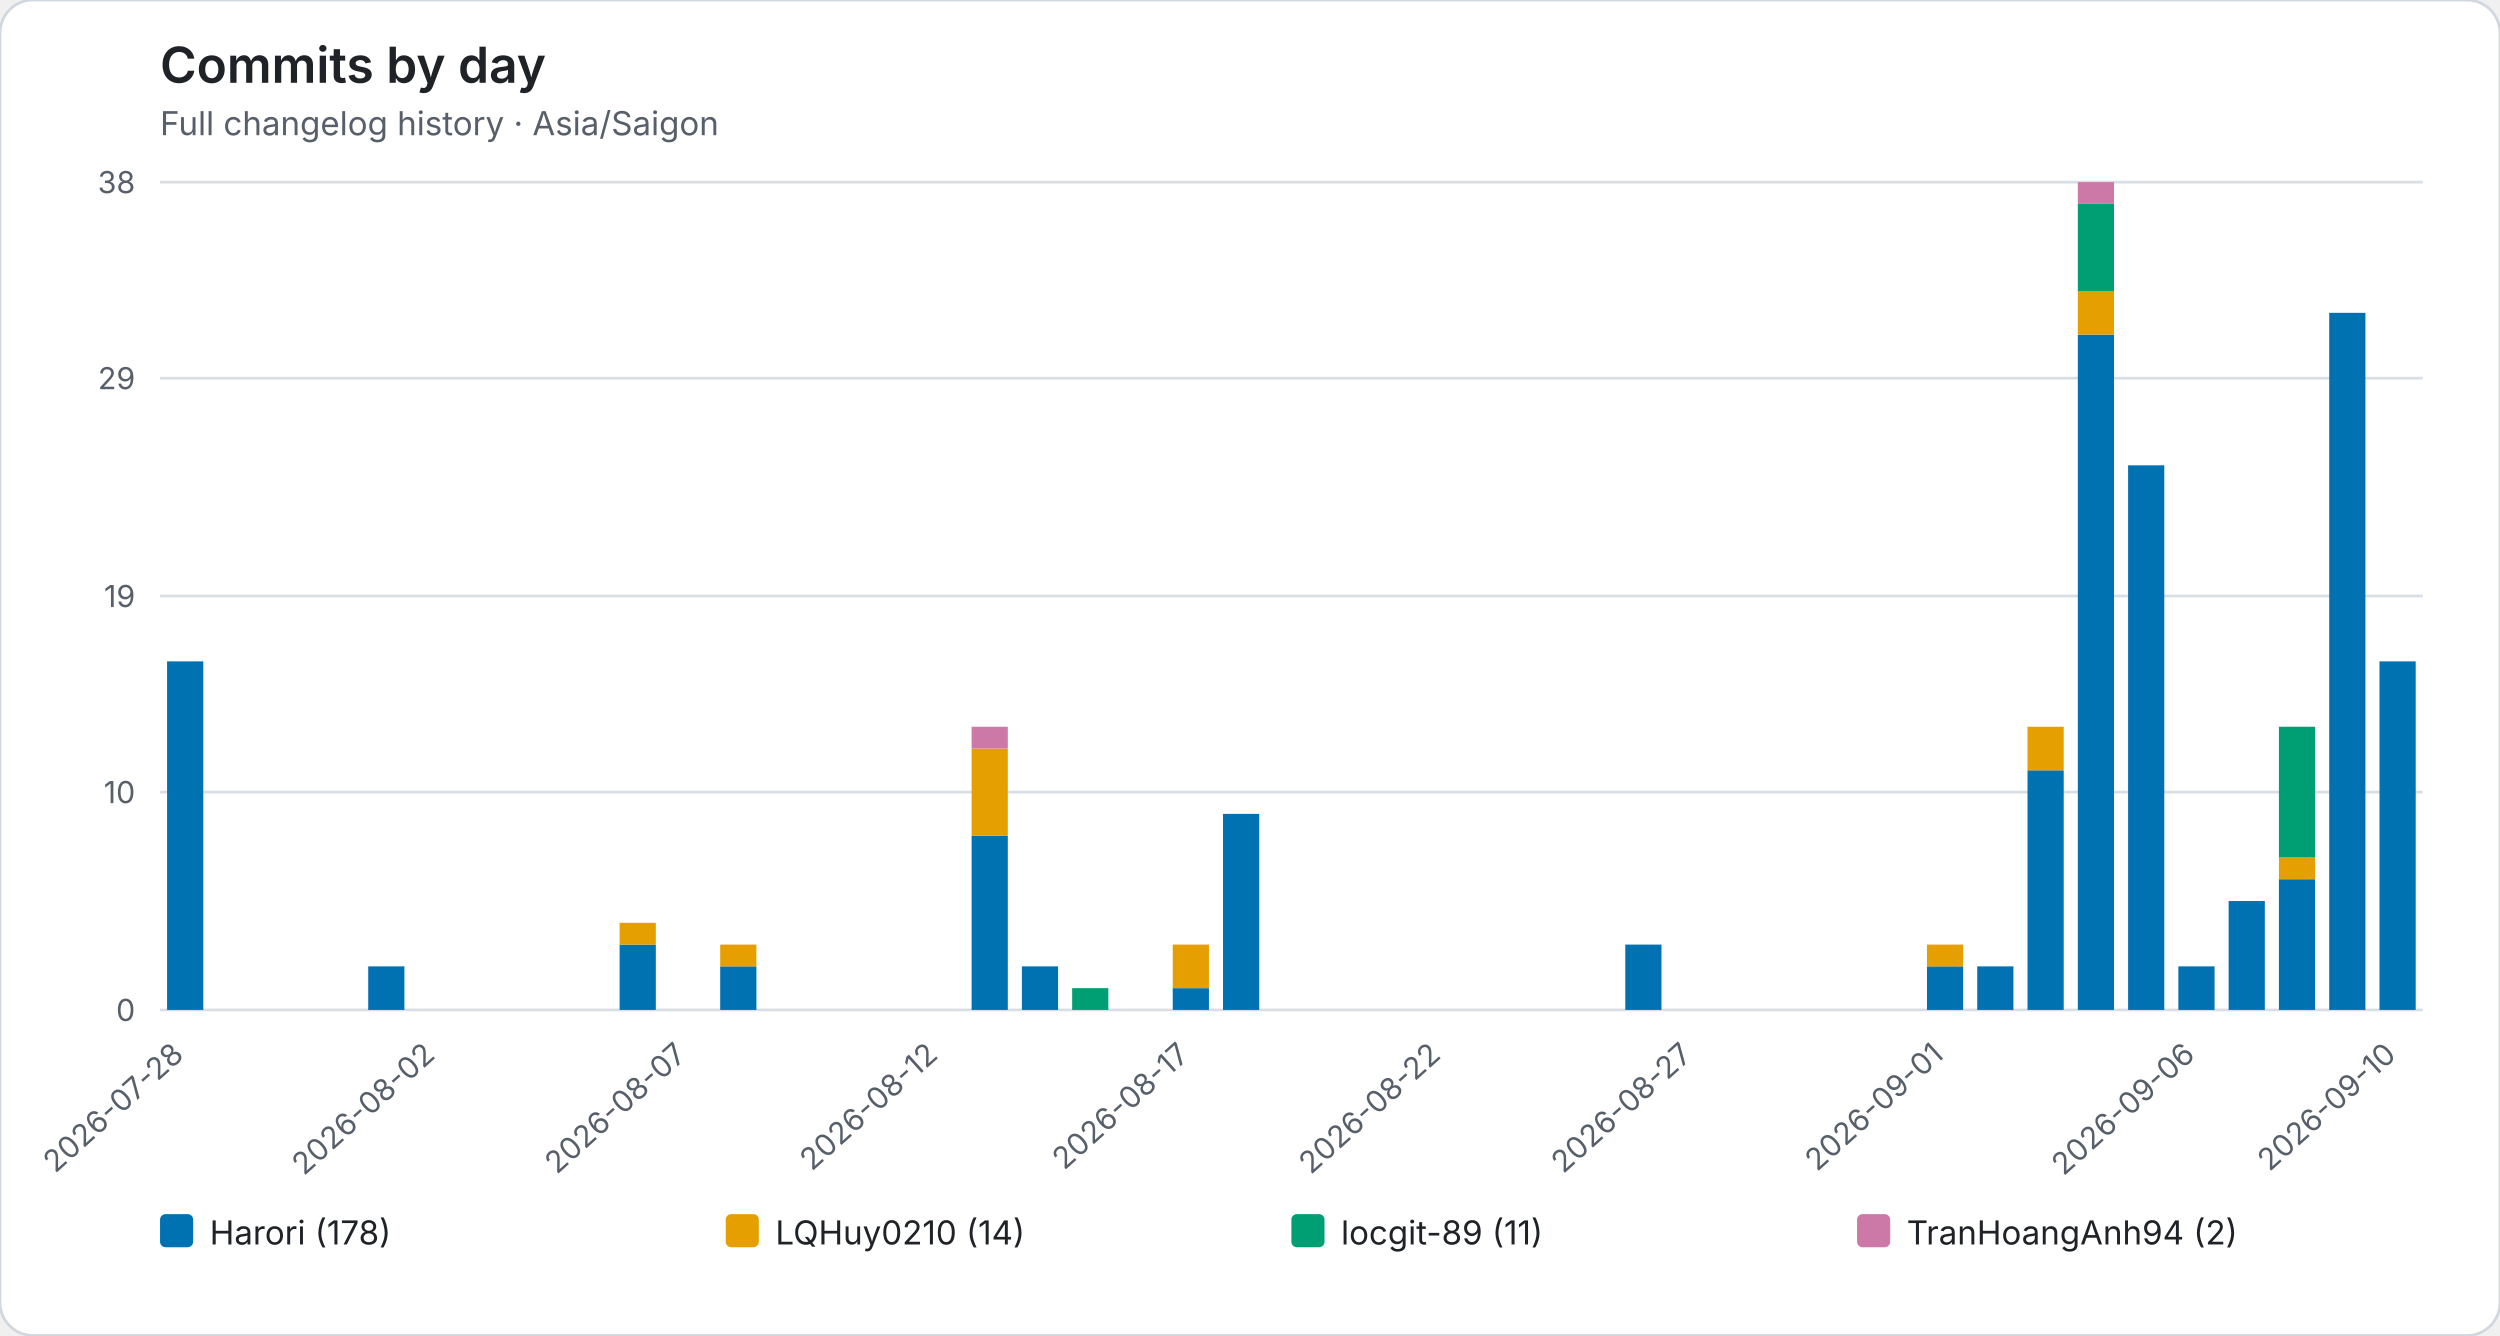
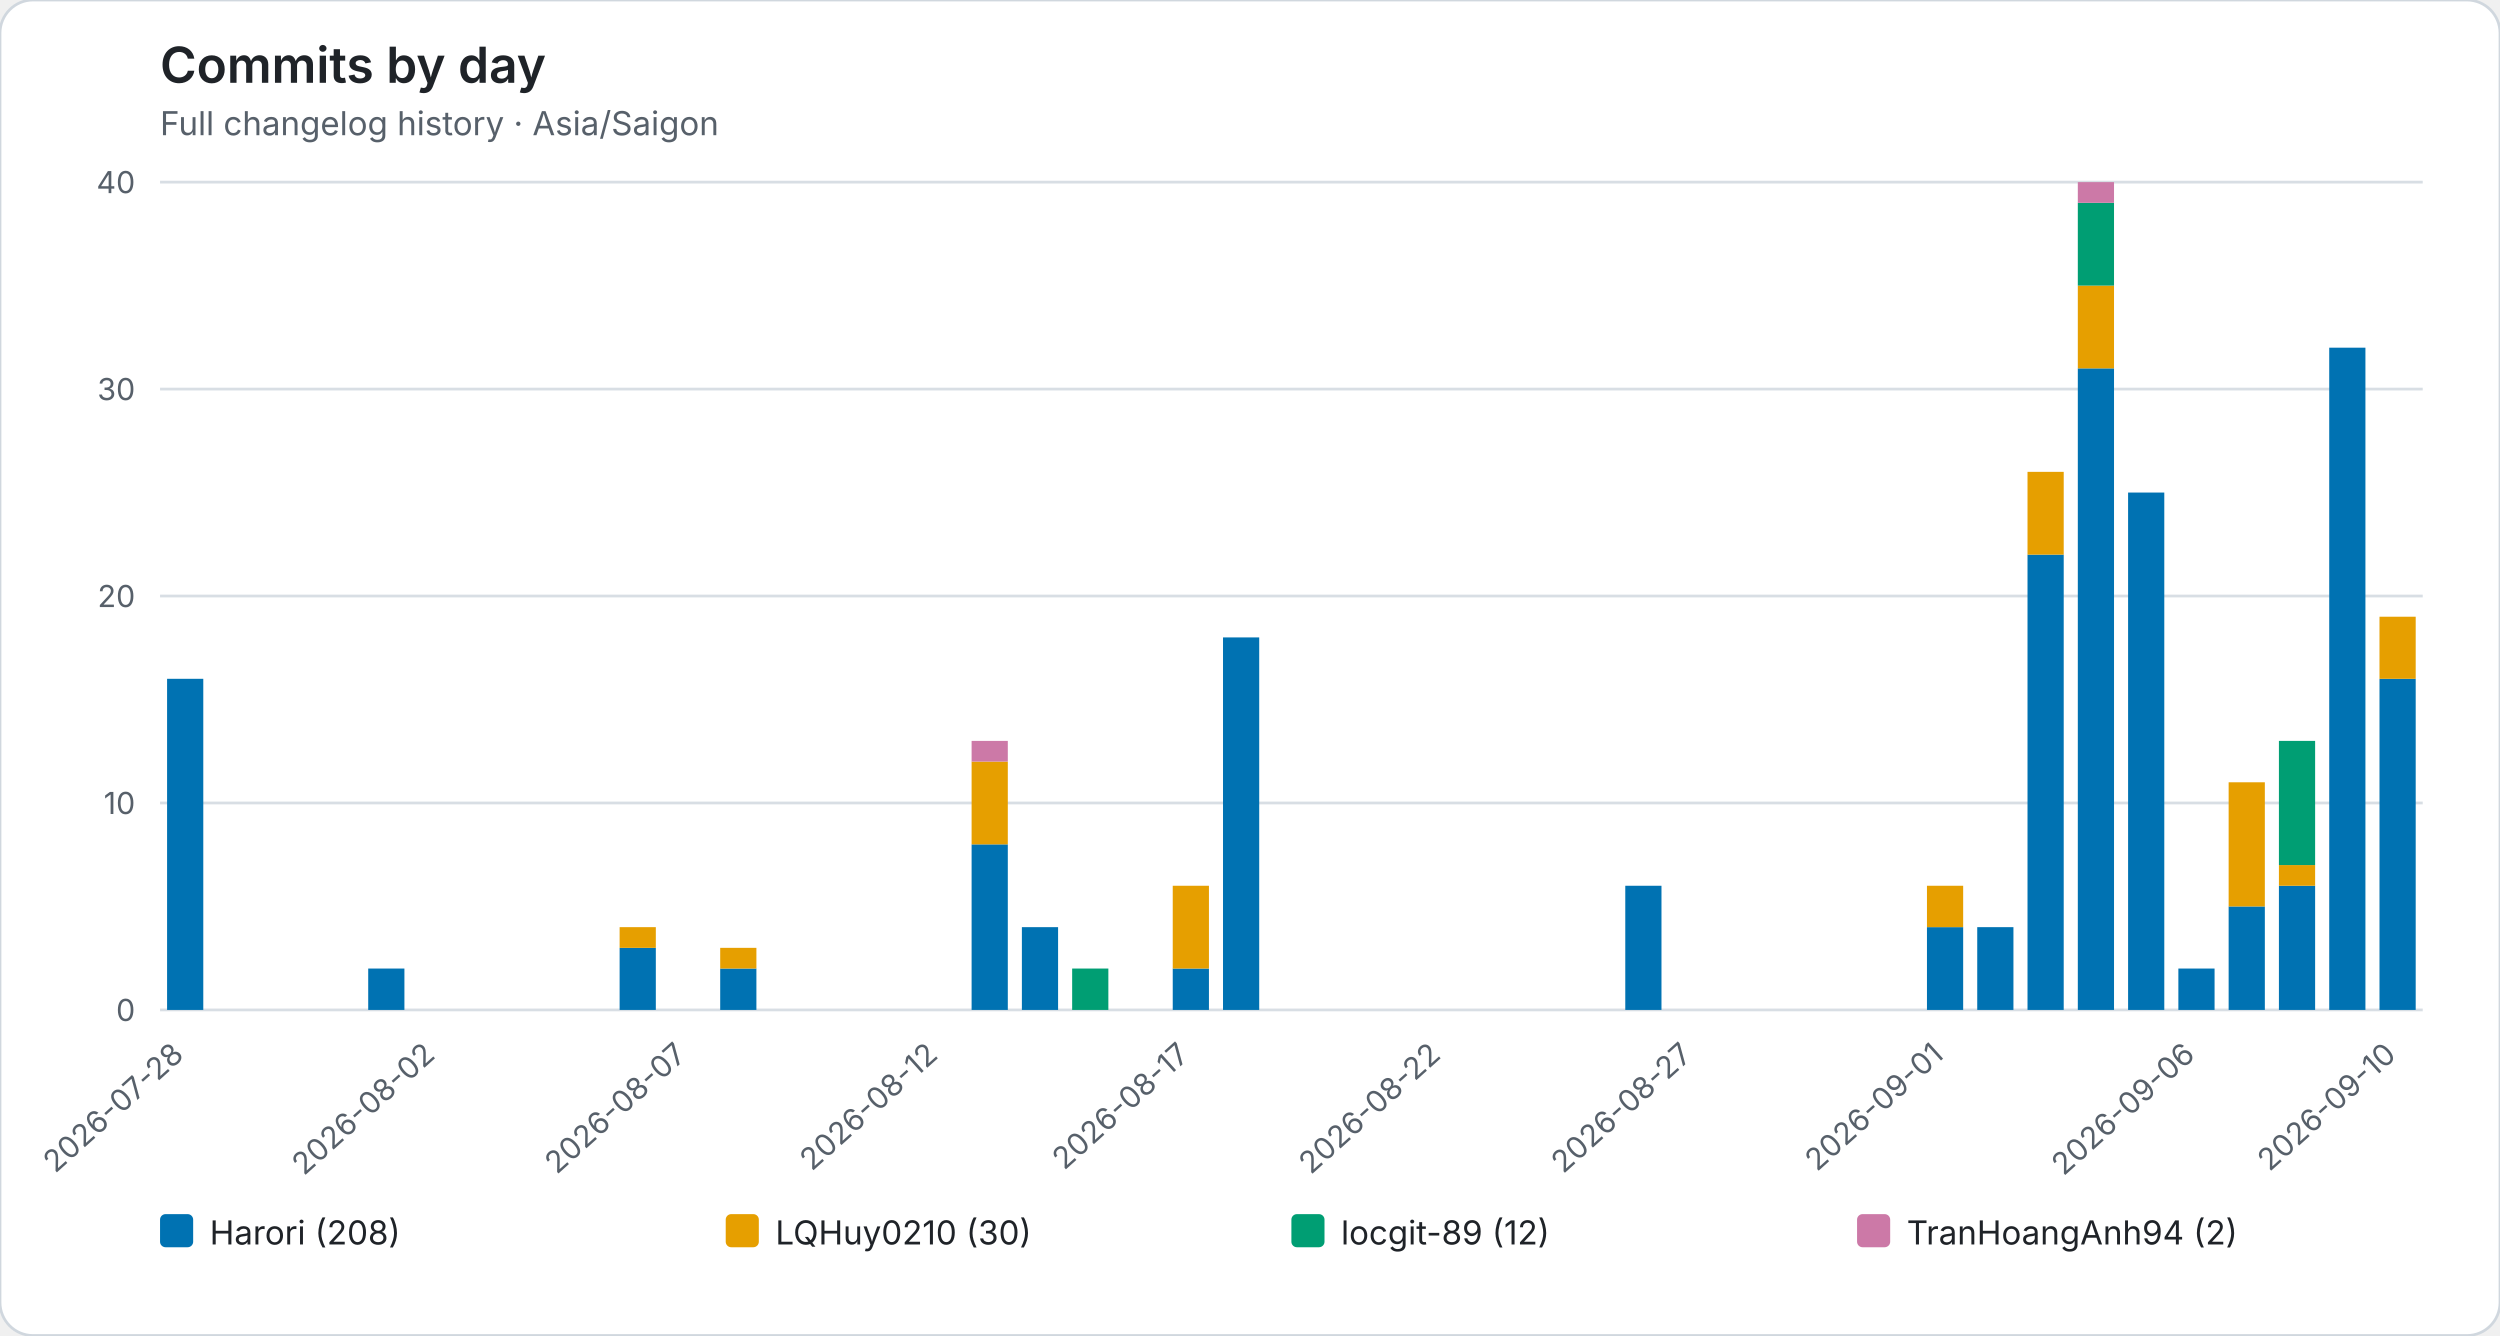
<svg xmlns="http://www.w3.org/2000/svg" role="img" viewBox="0 0 906 484">
  <rect width="906" height="484" rx="12" fill="#ffffff" stroke="#d0d7de" />
  <style>text{font-family:system-ui,-apple-system,BlinkMacSystemFont,"Segoe UI",sans-serif}.axis{fill:#57606a;font-size:11px}.heading{fill:#1f2328;font-size:18px;font-weight:600}.subheading{fill:#57606a;font-size:12px}.grid{stroke:#d8dee4;stroke-width:1}.legend{fill:#1f2328;font-size:12px}</style>
  <text class="heading" x="58" y="30">Commits by day</text>
  <text class="subheading" x="58" y="49">Full changelog history · Asia/Saigon</text>
  <line class="grid" x1="58" y1="366.00" x2="878" y2="366.00" />
  <text class="axis" x="49" y="370.00" text-anchor="end">0</text>
-   <line class="grid" x1="58" y1="287.05" x2="878" y2="287.05" />
-   <text class="axis" x="49" y="291.05" text-anchor="end">10</text>
+   <line class="grid" x1="58" y1="291.00" x2="878" y2="291.00" />
+   <text class="axis" x="49" y="295.00" text-anchor="end">10</text>
  <line class="grid" x1="58" y1="216.00" x2="878" y2="216.00" />
-   <text class="axis" x="49" y="220.00" text-anchor="end">19</text>
-   <line class="grid" x1="58" y1="137.05" x2="878" y2="137.05" />
-   <text class="axis" x="49" y="141.05" text-anchor="end">29</text>
+   <text class="axis" x="49" y="220.00" text-anchor="end">20</text>
+   <line class="grid" x1="58" y1="141.00" x2="878" y2="141.00" />
+   <text class="axis" x="49" y="145.00" text-anchor="end">30</text>
  <line class="grid" x1="58" y1="66.00" x2="878" y2="66.00" />
-   <text class="axis" x="49" y="70.00" text-anchor="end">38</text>
+   <text class="axis" x="49" y="70.00" text-anchor="end">40</text>
  <g data-date="2026-07-28">
-     <rect x="60.55" y="239.68" width="13.12" height="126.32" fill="#0072B2" />
+     <rect x="60.55" y="246.00" width="13.12" height="120.00" fill="#0072B2" />
  </g>
  <text class="axis" x="67.11" y="383" text-anchor="end" transform="rotate(-42 67.11 383)">2026-07-28</text>
  <g data-date="2026-07-29">
  </g>
  <g data-date="2026-07-30">
  </g>
  <g data-date="2026-07-31">
  </g>
  <g data-date="2026-08-01">
-     <rect x="133.44" y="350.21" width="13.12" height="15.79" fill="#0072B2" />
+     <rect x="133.44" y="351.00" width="13.12" height="15.00" fill="#0072B2" />
  </g>
  <g data-date="2026-08-02">
  </g>
  <text class="axis" x="158.22" y="383" text-anchor="end" transform="rotate(-42 158.22 383)">2026-08-02</text>
  <g data-date="2026-08-03">
  </g>
  <g data-date="2026-08-04">
  </g>
  <g data-date="2026-08-05">
  </g>
  <g data-date="2026-08-06">
-     <rect x="224.55" y="342.32" width="13.12" height="23.68" fill="#0072B2" />
-     <rect x="224.55" y="334.42" width="13.12" height="7.89" fill="#E69F00" />
+     <rect x="224.55" y="343.50" width="13.12" height="22.50" fill="#0072B2" />
+     <rect x="224.55" y="336.00" width="13.12" height="7.50" fill="#E69F00" />
  </g>
  <g data-date="2026-08-07">
  </g>
  <text class="axis" x="249.33" y="383" text-anchor="end" transform="rotate(-42 249.33 383)">2026-08-07</text>
  <g data-date="2026-08-08">
-     <rect x="261.00" y="350.21" width="13.12" height="15.79" fill="#0072B2" />
-     <rect x="261.00" y="342.32" width="13.12" height="7.89" fill="#E69F00" />
+     <rect x="261.00" y="351.00" width="13.12" height="15.00" fill="#0072B2" />
+     <rect x="261.00" y="343.50" width="13.12" height="7.50" fill="#E69F00" />
  </g>
  <g data-date="2026-08-09">
  </g>
  <g data-date="2026-08-10">
  </g>
  <g data-date="2026-08-11">
  </g>
  <g data-date="2026-08-12">
  </g>
  <text class="axis" x="340.44" y="383" text-anchor="end" transform="rotate(-42 340.44 383)">2026-08-12</text>
  <g data-date="2026-08-13">
-     <rect x="352.11" y="302.84" width="13.12" height="63.16" fill="#0072B2" />
-     <rect x="352.11" y="271.26" width="13.12" height="31.58" fill="#E69F00" />
-     <rect x="352.11" y="263.37" width="13.12" height="7.89" fill="#CC79A7" />
+     <rect x="352.11" y="306.00" width="13.12" height="60.00" fill="#0072B2" />
+     <rect x="352.11" y="276.00" width="13.12" height="30.00" fill="#E69F00" />
+     <rect x="352.11" y="268.50" width="13.12" height="7.50" fill="#CC79A7" />
  </g>
  <g data-date="2026-08-14">
-     <rect x="370.33" y="350.21" width="13.12" height="15.79" fill="#0072B2" />
+     <rect x="370.33" y="336.00" width="13.12" height="30.00" fill="#0072B2" />
  </g>
  <g data-date="2026-08-15">
-     <rect x="388.55" y="358.11" width="13.12" height="7.89" fill="#009E73" />
+     <rect x="388.55" y="351.00" width="13.12" height="15.00" fill="#009E73" />
  </g>
  <g data-date="2026-08-16">
  </g>
  <g data-date="2026-08-17">
-     <rect x="425.00" y="358.11" width="13.12" height="7.89" fill="#0072B2" />
-     <rect x="425.00" y="342.32" width="13.12" height="15.79" fill="#E69F00" />
+     <rect x="425.00" y="351.00" width="13.12" height="15.00" fill="#0072B2" />
+     <rect x="425.00" y="321.00" width="13.12" height="30.00" fill="#E69F00" />
  </g>
  <text class="axis" x="431.56" y="383" text-anchor="end" transform="rotate(-42 431.56 383)">2026-08-17</text>
  <g data-date="2026-08-18">
-     <rect x="443.22" y="294.95" width="13.12" height="71.05" fill="#0072B2" />
+     <rect x="443.22" y="231.00" width="13.12" height="135.00" fill="#0072B2" />
  </g>
  <g data-date="2026-08-19">
  </g>
  <g data-date="2026-08-20">
  </g>
  <g data-date="2026-08-21">
  </g>
  <g data-date="2026-08-22">
  </g>
  <text class="axis" x="522.67" y="383" text-anchor="end" transform="rotate(-42 522.67 383)">2026-08-22</text>
  <g data-date="2026-08-23">
  </g>
  <g data-date="2026-08-24">
  </g>
  <g data-date="2026-08-25">
  </g>
  <g data-date="2026-08-26">
-     <rect x="589.00" y="342.32" width="13.12" height="23.68" fill="#0072B2" />
+     <rect x="589.00" y="321.00" width="13.12" height="45.00" fill="#0072B2" />
  </g>
  <g data-date="2026-08-27">
  </g>
  <text class="axis" x="613.78" y="383" text-anchor="end" transform="rotate(-42 613.78 383)">2026-08-27</text>
  <g data-date="2026-08-28">
  </g>
  <g data-date="2026-08-29">
  </g>
  <g data-date="2026-08-30">
  </g>
  <g data-date="2026-08-31">
  </g>
  <g data-date="2026-09-01">
-     <rect x="698.33" y="350.21" width="13.12" height="15.79" fill="#0072B2" />
-     <rect x="698.33" y="342.32" width="13.12" height="7.89" fill="#E69F00" />
+     <rect x="698.33" y="336.00" width="13.12" height="30.00" fill="#0072B2" />
+     <rect x="698.33" y="321.00" width="13.12" height="15.00" fill="#E69F00" />
  </g>
  <text class="axis" x="704.89" y="383" text-anchor="end" transform="rotate(-42 704.89 383)">2026-09-01</text>
  <g data-date="2026-09-02">
-     <rect x="716.55" y="350.21" width="13.12" height="15.79" fill="#0072B2" />
+     <rect x="716.55" y="336.00" width="13.12" height="30.00" fill="#0072B2" />
  </g>
  <g data-date="2026-09-03">
-     <rect x="734.77" y="279.16" width="13.12" height="86.84" fill="#0072B2" />
-     <rect x="734.77" y="263.37" width="13.12" height="15.79" fill="#E69F00" />
+     <rect x="734.77" y="201.00" width="13.12" height="165.00" fill="#0072B2" />
+     <rect x="734.77" y="171.00" width="13.12" height="30.00" fill="#E69F00" />
  </g>
  <g data-date="2026-09-04">
-     <rect x="753.00" y="121.26" width="13.12" height="244.74" fill="#0072B2" />
-     <rect x="753.00" y="105.47" width="13.12" height="15.79" fill="#E69F00" />
-     <rect x="753.00" y="73.89" width="13.12" height="31.58" fill="#009E73" />
-     <rect x="753.00" y="66.00" width="13.12" height="7.89" fill="#CC79A7" />
+     <rect x="753.00" y="133.50" width="13.12" height="232.50" fill="#0072B2" />
+     <rect x="753.00" y="103.50" width="13.12" height="30.00" fill="#E69F00" />
+     <rect x="753.00" y="73.50" width="13.12" height="30.00" fill="#009E73" />
+     <rect x="753.00" y="66.00" width="13.12" height="7.50" fill="#CC79A7" />
  </g>
  <g data-date="2026-09-05">
-     <rect x="771.22" y="168.63" width="13.12" height="197.37" fill="#0072B2" />
+     <rect x="771.22" y="178.50" width="13.12" height="187.50" fill="#0072B2" />
  </g>
  <g data-date="2026-09-06">
-     <rect x="789.44" y="350.21" width="13.12" height="15.79" fill="#0072B2" />
+     <rect x="789.44" y="351.00" width="13.12" height="15.00" fill="#0072B2" />
  </g>
  <text class="axis" x="796.00" y="383" text-anchor="end" transform="rotate(-42 796.00 383)">2026-09-06</text>
  <g data-date="2026-09-07">
-     <rect x="807.66" y="326.53" width="13.12" height="39.47" fill="#0072B2" />
+     <rect x="807.66" y="328.50" width="13.12" height="37.50" fill="#0072B2" />
+     <rect x="807.66" y="283.50" width="13.12" height="45.00" fill="#E69F00" />
  </g>
  <g data-date="2026-09-08">
-     <rect x="825.88" y="318.63" width="13.12" height="47.37" fill="#0072B2" />
-     <rect x="825.88" y="310.74" width="13.12" height="7.89" fill="#E69F00" />
-     <rect x="825.88" y="263.37" width="13.12" height="47.37" fill="#009E73" />
+     <rect x="825.88" y="321.00" width="13.12" height="45.00" fill="#0072B2" />
+     <rect x="825.88" y="313.50" width="13.12" height="7.50" fill="#E69F00" />
+     <rect x="825.88" y="268.50" width="13.12" height="45.00" fill="#009E73" />
  </g>
  <g data-date="2026-09-09">
-     <rect x="844.11" y="113.37" width="13.12" height="252.63" fill="#0072B2" />
+     <rect x="844.11" y="126.00" width="13.12" height="240.00" fill="#0072B2" />
  </g>
  <g data-date="2026-09-10">
-     <rect x="862.33" y="239.68" width="13.12" height="126.32" fill="#0072B2" />
+     <rect x="862.33" y="246.00" width="13.12" height="120.00" fill="#0072B2" />
+     <rect x="862.33" y="223.50" width="13.12" height="22.50" fill="#E69F00" />
  </g>
  <text class="axis" x="868.89" y="383" text-anchor="end" transform="rotate(-42 868.89 383)">2026-09-10</text>
  <rect x="58.00" y="440" width="12" height="12" rx="2" fill="#0072B2" />
-   <text class="legend" x="76.00" y="451">Harori (178)</text>
+   <text class="legend" x="76.00" y="451">Harori (208)</text>
  <rect x="263.00" y="440" width="12" height="12" rx="2" fill="#E69F00" />
-   <text class="legend" x="281.00" y="451">LQHuy0210 (14)</text>
+   <text class="legend" x="281.00" y="451">LQHuy0210 (30)</text>
  <rect x="468.00" y="440" width="12" height="12" rx="2" fill="#009E73" />
-   <text class="legend" x="486.00" y="451">locgit-89 (11)</text>
+   <text class="legend" x="486.00" y="451">locgit-89 (12)</text>
  <rect x="673.00" y="440" width="12" height="12" rx="2" fill="#CC79A7" />
  <text class="legend" x="691.00" y="451">TranHoangAnh94 (2)</text>
</svg>
